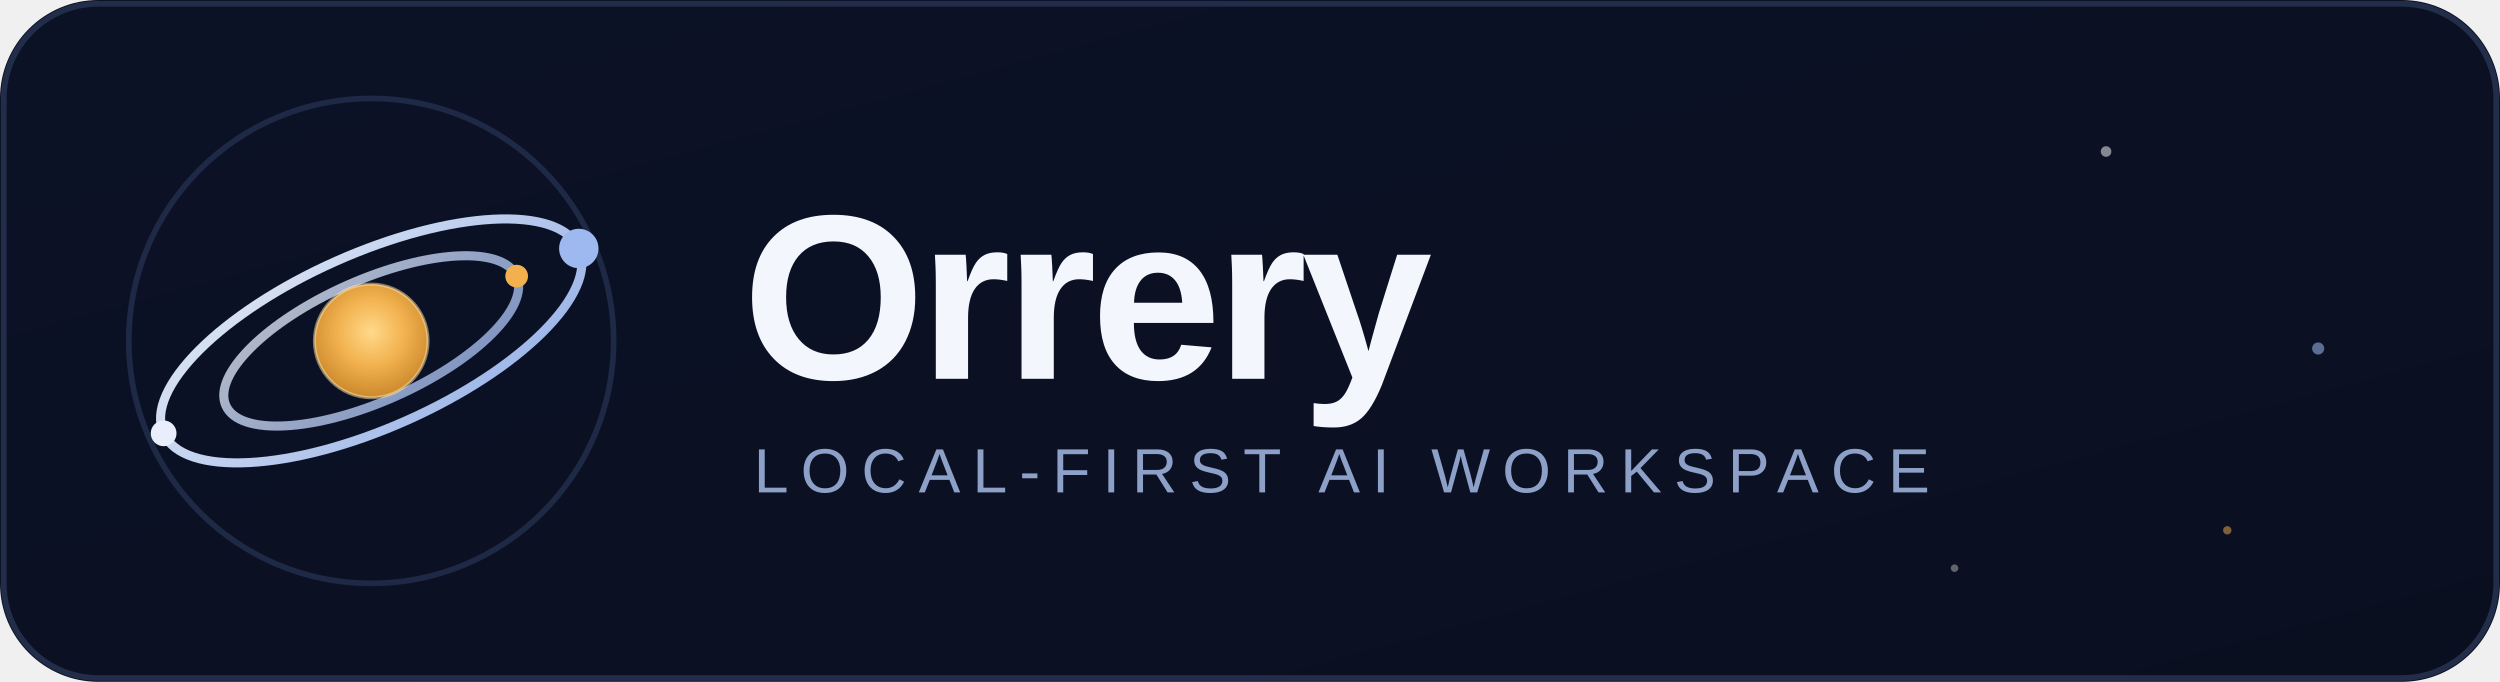
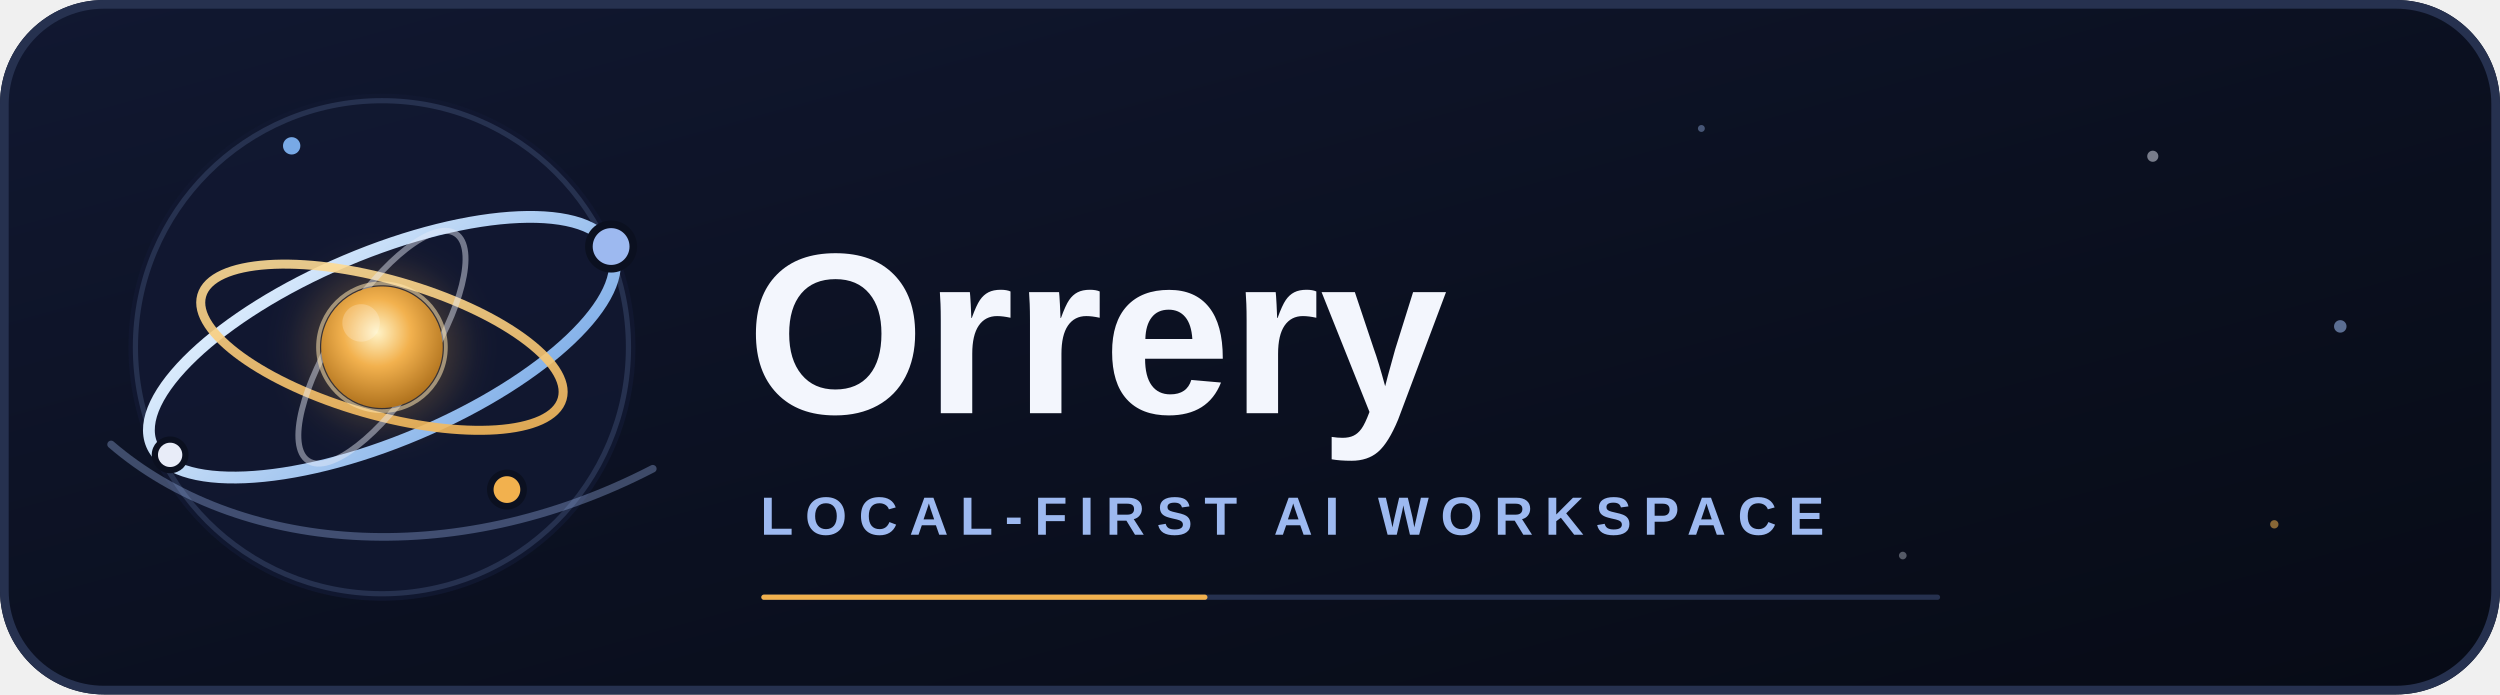
- <svg xmlns="http://www.w3.org/2000/svg" viewBox="0 0 660 180" fill="none" role="img" aria-label="Orrery">
+ <svg xmlns="http://www.w3.org/2000/svg" viewBox="0 0 720 200" fill="none" role="img" aria-label="Orrery">
  <defs>
-     <linearGradient id="bg" x1="0" y1="0" x2="1" y2="1">
-       <stop offset="0" stop-color="#0C1226" />
-       <stop offset="1" stop-color="#0A0F20" />
+     <linearGradient id="panel" x1="0" y1="0" x2="1" y2="1">
+       <stop offset="0" stop-color="#111831" />
+       <stop offset="0.54" stop-color="#0B1020" />
+       <stop offset="1" stop-color="#070B16" />
    </linearGradient>
-     <radialGradient id="sun" cx="50%" cy="42%" r="60%">
-       <stop offset="0" stop-color="#FFD98A" />
-       <stop offset="0.5" stop-color="#F2B14E" />
-       <stop offset="1" stop-color="#C8862A" />
+     <radialGradient id="sun" cx="46%" cy="38%" r="66%">
+       <stop offset="0" stop-color="#FFF3C7" />
+       <stop offset="0.42" stop-color="#F2B14E" />
+       <stop offset="1" stop-color="#A86B18" />
    </radialGradient>
-     <linearGradient id="ice" x1="0" y1="0" x2="1" y2="1">
-       <stop offset="0" stop-color="#EAF2FF" />
-       <stop offset="1" stop-color="#9DB9F0" />
+     <linearGradient id="orbitIce" x1="0" y1="0" x2="1" y2="1">
+       <stop offset="0" stop-color="#E8F4FF" />
+       <stop offset="1" stop-color="#78A9E6" />
    </linearGradient>
+     <linearGradient id="orbitGold" x1="0" y1="0" x2="1" y2="1">
+       <stop offset="0" stop-color="#FFE2A0" />
+       <stop offset="1" stop-color="#F2B14E" />
+     </linearGradient>
+     <filter id="softGlow" x="-40%" y="-40%" width="180%" height="180%" color-interpolation-filters="sRGB">
+       <feGaussianBlur stdDeviation="5" />
+     </filter>
  </defs>
-   <rect width="660" height="180" rx="26" fill="url(#bg)" />
-   <rect x="1" y="1" width="658" height="178" rx="25" stroke="#222D4A" stroke-width="1.5" />
-   <circle cx="556" cy="40" r="1.4" fill="#fff" opacity=".5" />
-   <circle cx="612" cy="92" r="1.6" fill="#9DB9F0" opacity=".55" />
-   <circle cx="588" cy="140" r="1.1" fill="#F2B14E" opacity=".5" />
-   <circle cx="516" cy="150" r="1" fill="#fff" opacity=".35" />
-   <g transform="translate(98 90)">
-     <circle r="64" stroke="#1E2945" stroke-width="1.5" />
-     <g stroke="url(#ice)" stroke-width="2.4" opacity=".95">
-       <ellipse rx="60" ry="23" transform="rotate(-24)" />
-       <ellipse rx="42" ry="16" transform="rotate(-24)" opacity=".8" />
-     </g>
-     <circle r="15" fill="url(#sun)" />
-     <circle r="15" fill="none" stroke="#FFE6B0" stroke-width="0.8" opacity=".5" />
-     <circle cx="54.8" cy="-24.4" r="5.2" fill="#9DB9F0" />
-     <circle cx="-54.8" cy="24.4" r="3.4" fill="#E8EEFB" />
-     <circle cx="38.4" cy="-17.1" r="3" fill="#F2B14E" />
+   <rect width="720" height="200" rx="30" fill="url(#panel)" />
+   <rect x="1.25" y="1.25" width="717.5" height="197.5" rx="28.75" stroke="#26314F" stroke-width="2.5" />
+   <g opacity="0.9">
+     <circle cx="620" cy="45" r="1.6" fill="#E8ECF8" opacity="0.55" />
+     <circle cx="674" cy="94" r="1.8" fill="#9DB9F0" opacity="0.62" />
+     <circle cx="655" cy="151" r="1.2" fill="#F2B14E" opacity="0.6" />
+     <circle cx="548" cy="160" r="1.1" fill="#E8ECF8" opacity="0.38" />
+     <circle cx="490" cy="37" r="1" fill="#9DB9F0" opacity="0.45" />
  </g>
-   <text x="196" y="100" font-family="'Segoe UI', 'Helvetica Neue', Arial, sans-serif" font-size="62" font-weight="700" fill="#F3F6FD" letter-spacing="-1.5">Orrery</text>
-   <text x="199" y="130" font-family="'Segoe UI', 'Helvetica Neue', Arial, sans-serif" font-size="16.5" font-weight="500" fill="#8CA0C8" letter-spacing="3.2">LOCAL-FIRST AI WORKSPACE</text>
+   <g transform="translate(110 100)">
+     <circle r="73" fill="#111831" opacity="0.88" />
+     <circle r="71" stroke="#26314F" stroke-width="1.5" />
+     <circle r="23" fill="#F2B14E" opacity="0.2" filter="url(#softGlow)" />
+     <ellipse rx="72" ry="27" transform="rotate(-23)" stroke="url(#orbitIce)" stroke-width="3.4" />
+     <ellipse rx="54" ry="19.5" transform="rotate(16)" stroke="url(#orbitGold)" stroke-width="2.6" opacity="0.9" />
+     <ellipse rx="39" ry="13.5" transform="rotate(-57)" stroke="#E8ECF8" stroke-width="1.7" opacity="0.46" />
+     <circle r="17.5" fill="url(#sun)" />
+     <circle cx="-6" cy="-7" r="5.4" fill="#FFFFFF" opacity="0.22" />
+     <circle r="18.4" stroke="#FFE6B0" stroke-width="1.1" opacity="0.55" />
+     <circle cx="66" cy="-29" r="6.4" fill="#9DB9F0" stroke="#0B1020" stroke-width="2.2" />
+     <circle cx="-61" cy="31" r="4.4" fill="#E8ECF8" stroke="#0B1020" stroke-width="1.8" />
+     <circle cx="36" cy="41" r="4.8" fill="#F2B14E" stroke="#0B1020" stroke-width="1.9" />
+     <circle cx="-26" cy="-58" r="2.5" fill="#78A9E6" />
+     <path d="M-78 28C-42 59 20 65 78 35" stroke="#9DB9F0" stroke-width="2.2" stroke-linecap="round" opacity="0.34" />
+   </g>
+   <g transform="translate(215 72)">
+     <text x="0" y="47" font-family="'Segoe UI', 'Helvetica Neue', Arial, sans-serif" font-size="66" font-weight="760" fill="#F3F6FD">Orrery</text>
+     <text x="4" y="82" font-family="'Segoe UI', 'Helvetica Neue', Arial, sans-serif" font-size="15.5" font-weight="600" fill="#9DB9F0" letter-spacing="3.4">LOCAL-FIRST AI WORKSPACE</text>
+     <path d="M5 100H343" stroke="#26314F" stroke-width="1.5" stroke-linecap="round" />
+     <path d="M5 100H132" stroke="#F2B14E" stroke-width="1.5" stroke-linecap="round" />
+   </g>
</svg>
